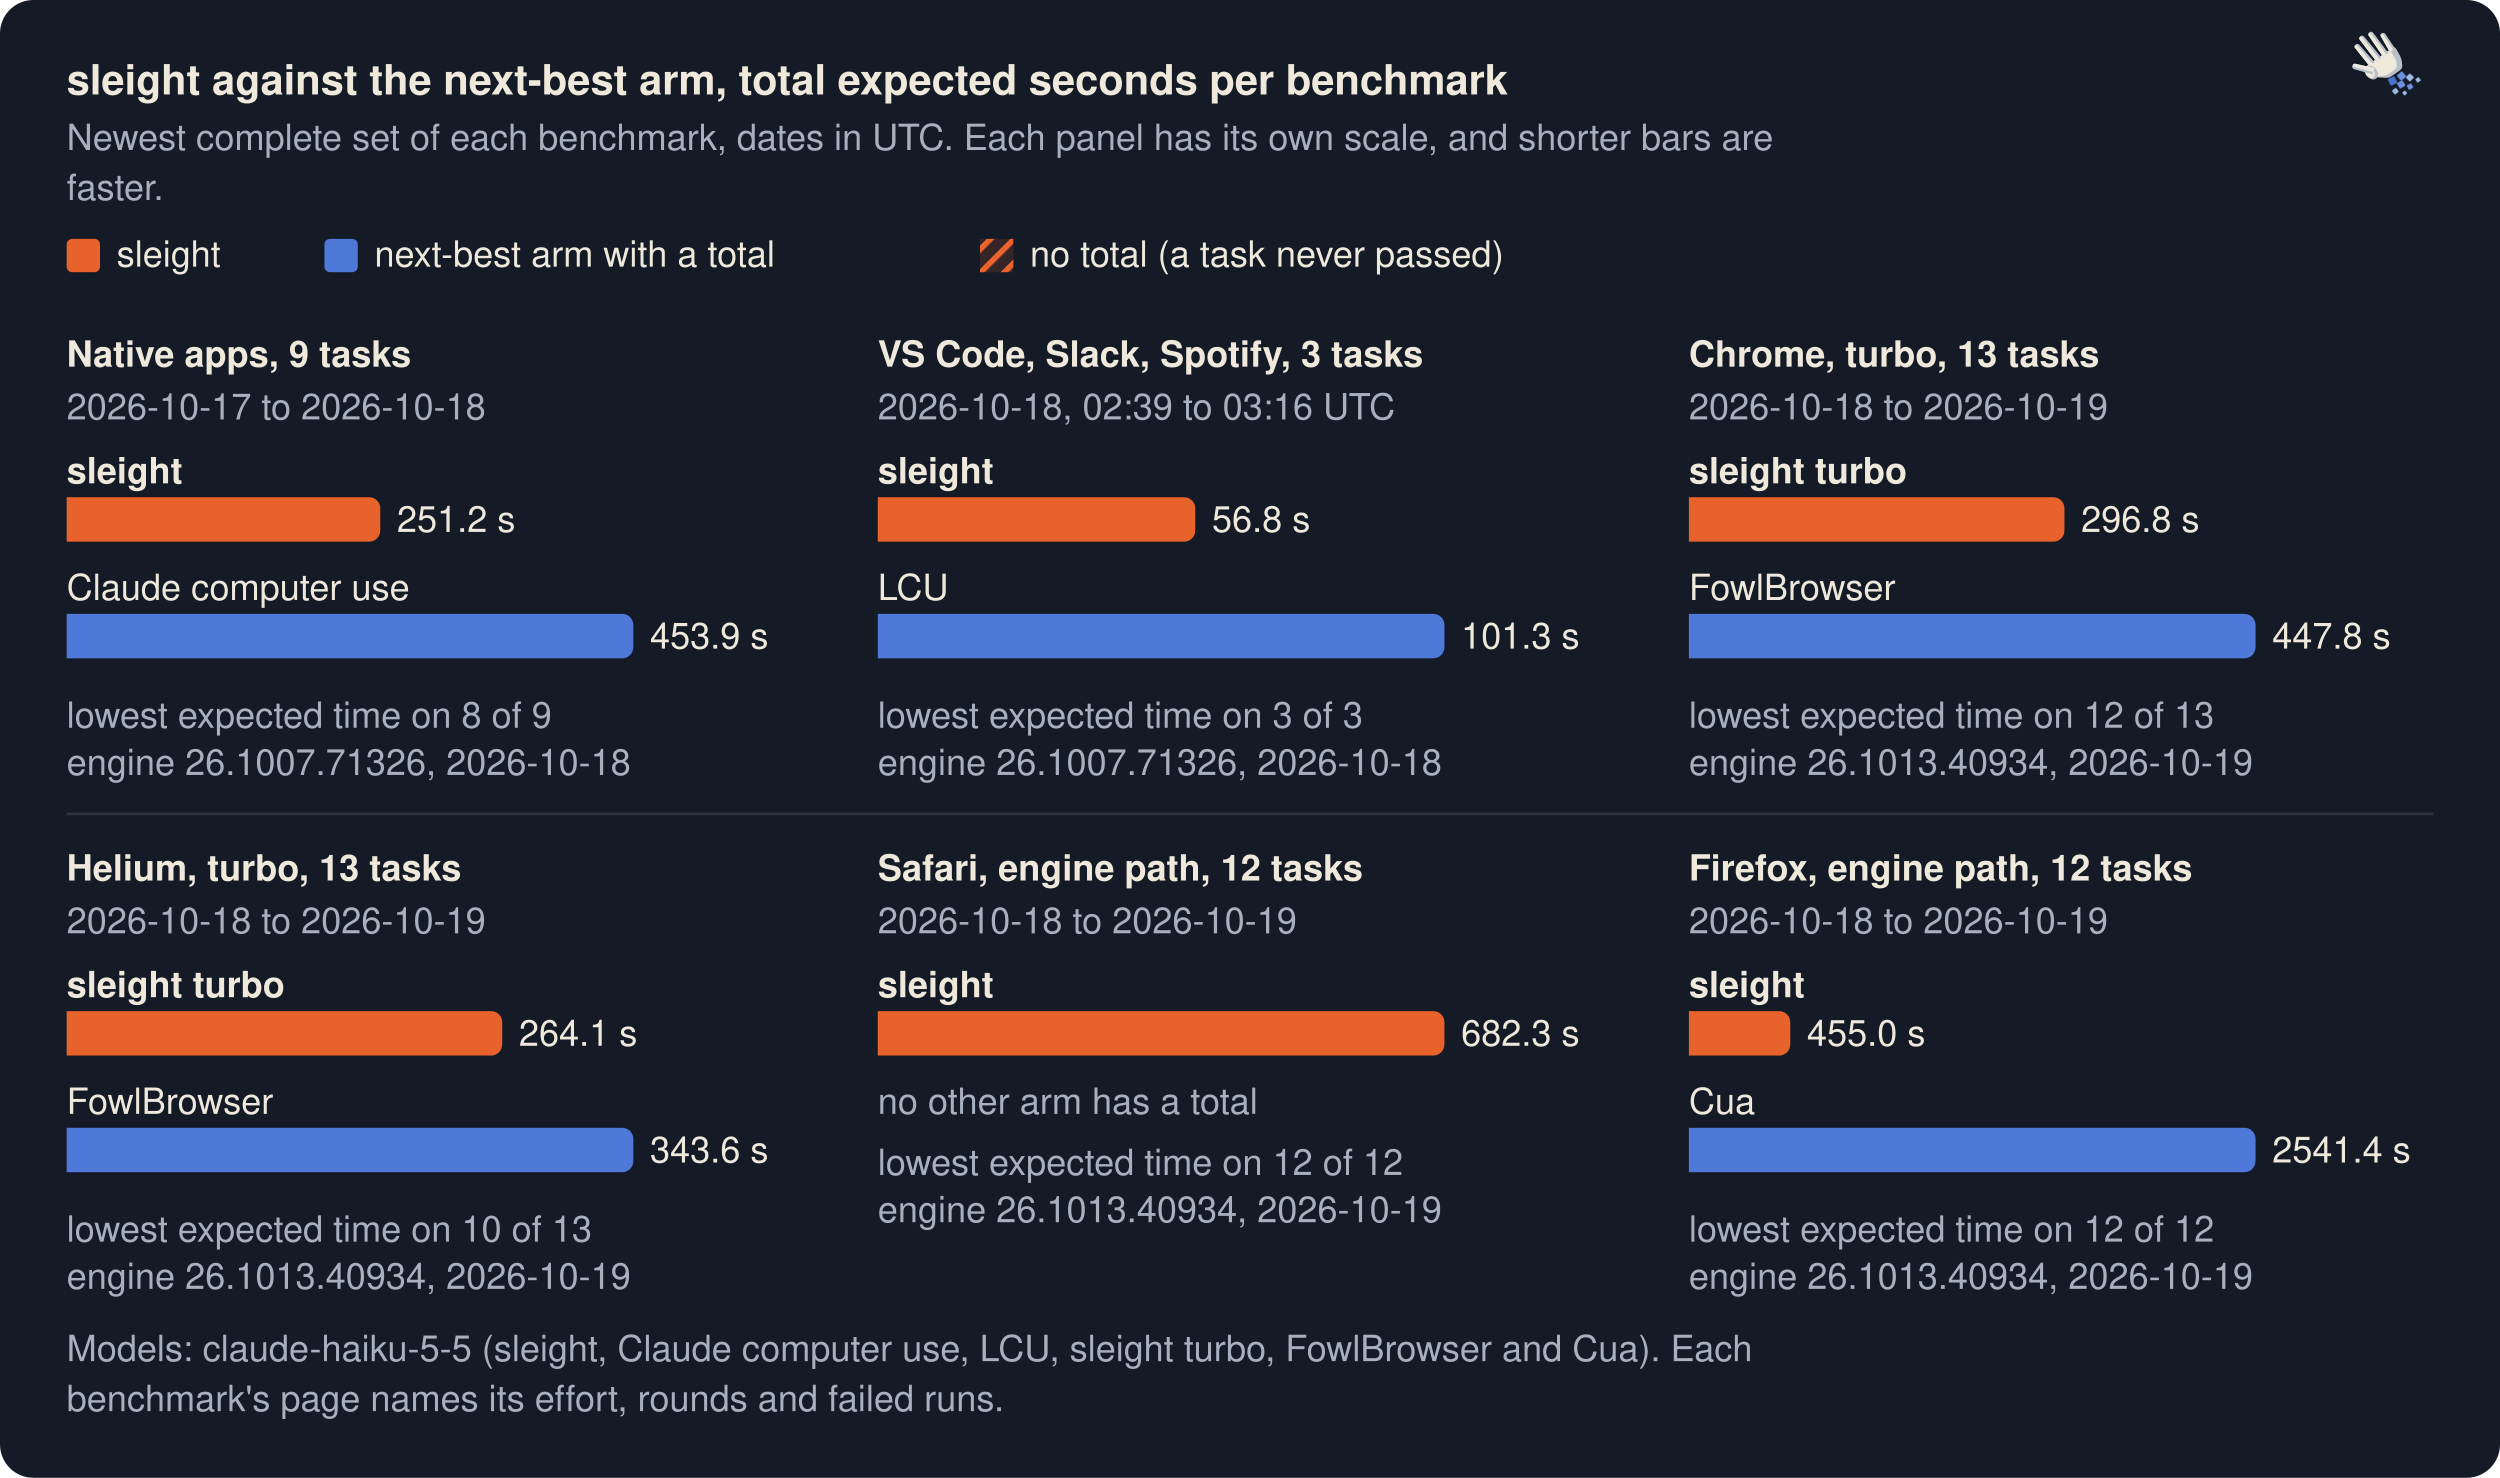
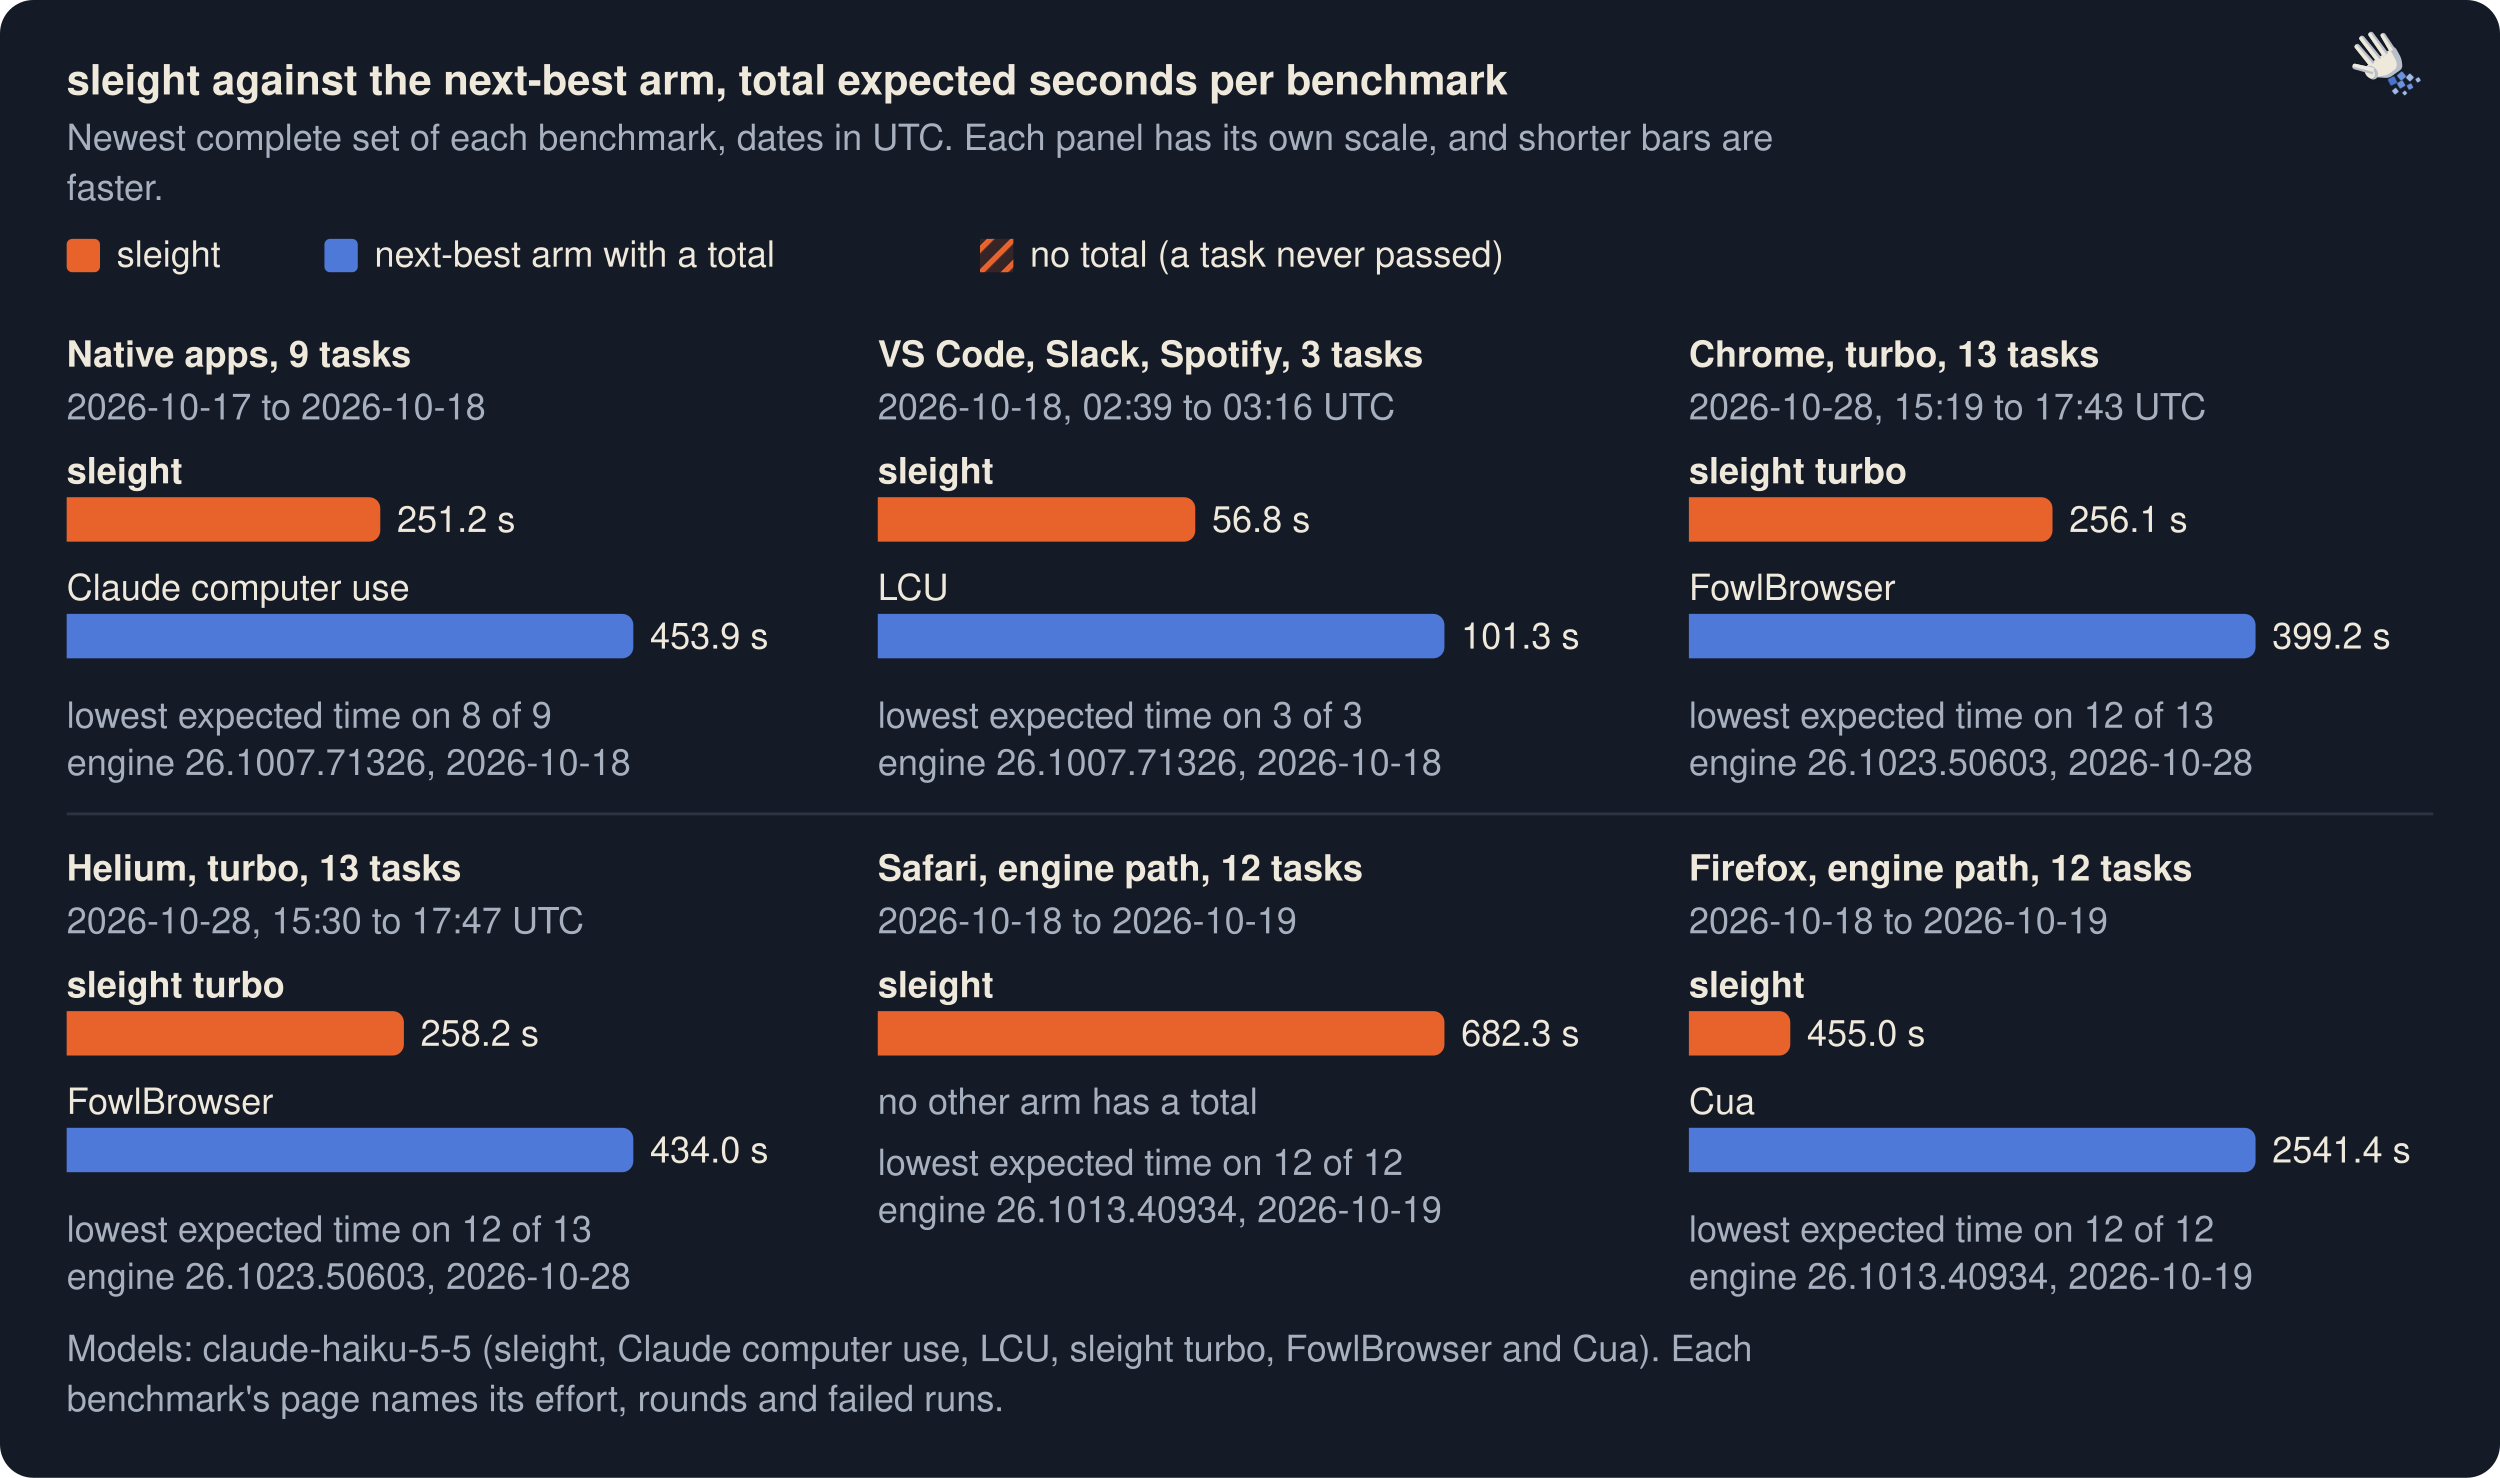
<svg xmlns="http://www.w3.org/2000/svg" viewBox="0 0 900 532" width="900" height="532" role="img" aria-labelledby="title desc">
  <style>
.bg{fill:#141A26}
text{font-family:-apple-system,"Segoe UI",Helvetica,Arial,sans-serif;font-size:13px;fill:#EFE9DC}
.t{font-size:15px;font-weight:600}
.b{font-weight:600}
.m{fill:#A7B0BF}
.g{stroke:#2C3442;stroke-width:1;fill:none}
.me{fill:#E8622C}
.ot{fill:#4E79D9}
.sl{fill:#9AA6B8}
.hme{stroke:#E8622C}
.hot{stroke:#4E79D9}
.hsl{stroke:#9AA6B8}
</style>
  <defs>
    <pattern id="h-me" width="6" height="6" patternUnits="userSpaceOnUse" patternTransform="rotate(45)">
      <line class="hme" x1="1" y1="0" x2="1" y2="6" stroke-width="2" />
    </pattern>
    <pattern id="h-ot" width="6" height="6" patternUnits="userSpaceOnUse" patternTransform="rotate(45)">
      <line class="hot" x1="1" y1="0" x2="1" y2="6" stroke-width="2" />
    </pattern>
    <pattern id="h-sl" width="6" height="6" patternUnits="userSpaceOnUse" patternTransform="rotate(45)">
      <line class="hsl" x1="1" y1="0" x2="1" y2="6" stroke-width="2" />
    </pattern>
  </defs>
  <rect class="bg" width="900" height="532" rx="12" />
  <text x="24" y="34" class="t">sleight against the next-best arm, total expected seconds per benchmark</text>
  <text x="24" y="54" class="m">Newest complete set of each benchmark, dates in UTC. Each panel has its own scale, and shorter bars are</text>
  <text x="24" y="72" class="m">faster.</text>
  <g transform="translate(840 8) scale(0.8)">
    <g transform="translate(0.6 0.6)">
      <g transform="translate(10 10) rotate(-35)">
        <g fill="#141A26" stroke="#141A26" fill-opacity="0.08" stroke-opacity="0.08" stroke-width="3" stroke-linejoin="round">
          <path d="M-2 12.39 Q-2.2 10.8 -0.6 10.8 L12.4 10.8 Q14 10.8 13.82 12.39 L13.48 15.41 Q13.3 17 12.56 18.42 L11.94 19.58 Q11.2 21 9.6 21 L5.2 21 Q3.6 21 2.35 20 L-0.15 18 Q-1.4 17 -1.6 15.41 Z" />
          <path d="M-3.8 14.6 A2.5 3.3 0 1 0 1.2 14.6 A2.5 3.3 0 1 0 -3.8 14.6 Z" />
          <path d="M0.83 13.52 L-5.04 7.13 A1.25 1.25 0 0 0 -6.93 8.76 L-1.43 15.48 Z" />
          <path d="M2.44 11.48 L1.3 1.09 A1.2 1.2 0 0 0 -1.09 1.3 L-0.44 11.72 Z" />
          <path d="M6.15 11.51 L5.17 -0.67 A1.2 1.2 0 0 0 2.77 -0.53 L3.25 11.69 Z" />
          <path d="M9.85 11.59 L9.51 0.29 A1.2 1.2 0 0 0 7.11 0.31 L6.95 11.61 Z" />
          <path d="M13.5 11.68 L13.68 3.81 A1.15 1.15 0 0 0 11.39 3.68 L10.7 11.52 Z" />
        </g>
        <g fill="#141A26" stroke="#141A26" fill-opacity="0.12" stroke-opacity="0.12" stroke-width="1.8" stroke-linejoin="round">
          <path d="M-2 12.39 Q-2.2 10.8 -0.6 10.8 L12.4 10.8 Q14 10.8 13.82 12.39 L13.48 15.41 Q13.3 17 12.56 18.42 L11.94 19.58 Q11.2 21 9.6 21 L5.2 21 Q3.6 21 2.35 20 L-0.15 18 Q-1.4 17 -1.6 15.41 Z" />
          <path d="M-3.8 14.6 A2.5 3.3 0 1 0 1.2 14.6 A2.5 3.3 0 1 0 -3.8 14.6 Z" />
          <path d="M0.83 13.52 L-5.04 7.13 A1.25 1.25 0 0 0 -6.93 8.76 L-1.43 15.48 Z" />
          <path d="M2.44 11.48 L1.3 1.09 A1.2 1.2 0 0 0 -1.09 1.3 L-0.44 11.72 Z" />
          <path d="M6.15 11.51 L5.17 -0.67 A1.2 1.2 0 0 0 2.77 -0.53 L3.25 11.69 Z" />
          <path d="M9.85 11.59 L9.51 0.29 A1.2 1.2 0 0 0 7.11 0.31 L6.95 11.61 Z" />
          <path d="M13.5 11.68 L13.68 3.81 A1.15 1.15 0 0 0 11.39 3.68 L10.7 11.52 Z" />
        </g>
        <g fill="#141A26" stroke="#141A26" fill-opacity="0.2" stroke-opacity="0.2" stroke-width="0.8" stroke-linejoin="round">
          <path d="M-2 12.39 Q-2.2 10.8 -0.6 10.8 L12.4 10.8 Q14 10.8 13.82 12.39 L13.48 15.41 Q13.3 17 12.56 18.42 L11.94 19.58 Q11.2 21 9.6 21 L5.2 21 Q3.6 21 2.35 20 L-0.15 18 Q-1.4 17 -1.6 15.41 Z" />
          <path d="M-3.8 14.6 A2.5 3.3 0 1 0 1.2 14.6 A2.5 3.3 0 1 0 -3.8 14.6 Z" />
          <path d="M0.83 13.52 L-5.04 7.13 A1.25 1.25 0 0 0 -6.93 8.76 L-1.43 15.48 Z" />
          <path d="M2.44 11.48 L1.3 1.09 A1.2 1.2 0 0 0 -1.09 1.3 L-0.44 11.72 Z" />
          <path d="M6.15 11.51 L5.17 -0.67 A1.2 1.2 0 0 0 2.77 -0.53 L3.25 11.69 Z" />
          <path d="M9.85 11.59 L9.51 0.29 A1.2 1.2 0 0 0 7.11 0.31 L6.95 11.61 Z" />
          <path d="M13.5 11.68 L13.68 3.81 A1.15 1.15 0 0 0 11.39 3.68 L10.7 11.52 Z" />
        </g>
      </g>
    </g>
    <g transform="translate(10 10) rotate(-35)">
      <rect x="-1.95" y="-1.95" width="3.9" height="3.9" rx="0.62" fill="#4E79D9" fill-opacity="0.2" transform="translate(4.2 23) rotate(8)" />
      <rect x="-1.6" y="-1.6" width="3.2" height="3.2" rx="0.51" fill="#4E79D9" fill-opacity="0.92" transform="translate(4.2 23) rotate(8)" />
      <rect x="-1.83" y="-1.83" width="3.66" height="3.66" rx="0.59" fill="#7299EA" fill-opacity="0.2" transform="translate(8.8 23.5) rotate(-6)" />
      <rect x="-1.5" y="-1.5" width="3" height="3" rx="0.48" fill="#7299EA" fill-opacity="0.92" transform="translate(8.8 23.5) rotate(-6)" />
      <rect x="-1.71" y="-1.71" width="3.42" height="3.42" rx="0.55" fill="#7299EA" fill-opacity="0.2" transform="translate(6.5 26.5) rotate(4)" />
      <rect x="-1.4" y="-1.4" width="2.8" height="2.8" rx="0.45" fill="#7299EA" fill-opacity="0.92" transform="translate(6.5 26.5) rotate(4)" />
      <rect x="-1.59" y="-1.59" width="3.17" height="3.17" rx="0.51" fill="#A9C4F5" fill-opacity="0.2" transform="translate(11.5 26.2) rotate(-11)" />
      <rect x="-1.3" y="-1.3" width="2.6" height="2.6" rx="0.42" fill="#A9C4F5" fill-opacity="0.92" transform="translate(11.5 26.2) rotate(-11)" />
      <rect x="-1.34" y="-1.34" width="2.68" height="2.68" rx="0.43" fill="#A9C4F5" fill-opacity="0.2" transform="translate(2.6 27.5) rotate(-4)" />
      <rect x="-1.1" y="-1.1" width="2.2" height="2.2" rx="0.35" fill="#A9C4F5" fill-opacity="0.92" transform="translate(2.6 27.5) rotate(-4)" />
      <rect x="-1.34" y="-1.34" width="2.68" height="2.68" rx="0.43" fill="#7299EA" fill-opacity="0.2" transform="translate(9.2 29.6) rotate(7)" />
      <rect x="-1.1" y="-1.1" width="2.2" height="2.2" rx="0.35" fill="#7299EA" fill-opacity="0.92" transform="translate(9.2 29.6) rotate(7)" />
      <rect x="-1.1" y="-1.1" width="2.2" height="2.2" rx="0.35" fill="#A9C4F5" fill-opacity="0.2" transform="translate(13.9 29.2) rotate(3)" />
      <rect x="-0.9" y="-0.9" width="1.8" height="1.8" rx="0.29" fill="#A9C4F5" fill-opacity="0.92" transform="translate(13.9 29.2) rotate(3)" />
      <rect x="-0.98" y="-0.98" width="1.95" height="1.95" rx="0.31" fill="#A9C4F5" fill-opacity="0.2" transform="translate(5.6 30.6) rotate(-8)" />
      <rect x="-0.8" y="-0.8" width="1.6" height="1.6" rx="0.26" fill="#A9C4F5" fill-opacity="0.92" transform="translate(5.6 30.6) rotate(-8)" />
    </g>
    <g transform="translate(10 10) rotate(-35)">
      <path d="M-2 12.39 Q-2.2 10.8 -0.6 10.8 L12.4 10.8 Q14 10.8 13.82 12.39 L13.48 15.41 Q13.3 17 12.56 18.42 L11.94 19.58 Q11.2 21 9.6 21 L5.2 21 Q3.6 21 2.35 20 L-0.15 18 Q-1.4 17 -1.6 15.41 Z" fill="#B9BFC9" />
      <path d="M-2.02 12.19 Q-2.2 10.8 -0.8 10.8 L10 10.8 Q11.4 10.8 11.24 12.19 L10.86 15.61 Q10.7 17 9.89 18.14 L9.81 18.26 Q9 19.4 7.6 19.4 L5 19.4 Q3.6 19.4 2.34 18.79 L-0.14 17.61 Q-1.4 17 -1.58 15.61 Z" fill="#EFE9DC" />
      <path d="M-3.8 14.6 A2.5 3.3 0 1 0 1.2 14.6 A2.5 3.3 0 1 0 -3.8 14.6 Z" fill="#B9BFC9" />
      <path d="M-4 14 A2 2.8 0 1 0 0 14 A2 2.8 0 1 0 -4 14 Z" fill="#EFE9DC" />
      <path d="M0.83 13.52 L-5.04 7.13 A1.25 1.25 0 0 0 -6.93 8.76 L-1.43 15.48 Z" fill="#B9BFC9" />
      <path d="M0.83 13.51 L-5.21 6.91 A0.78 0.78 0 0 0 -6.38 7.93 L-0.57 14.74 Z" fill="#EFE9DC" />
      <path d="M2.44 11.48 L1.3 1.09 A1.2 1.2 0 0 0 -1.09 1.3 L-0.44 11.72 Z" fill="#B9BFC9" />
      <path d="M1.35 11.58 L0.36 0.91 A0.74 0.74 0 0 0 -1.12 1.03 L-0.45 11.72 Z" fill="#EFE9DC" />
      <path d="M6.15 11.51 L5.17 -0.67 A1.2 1.2 0 0 0 2.77 -0.53 L3.25 11.69 Z" fill="#B9BFC9" />
      <path d="M5.05 11.59 L4.24 -0.88 A0.74 0.74 0 0 0 2.75 -0.8 L3.25 11.68 Z" fill="#EFE9DC" />
      <path d="M9.85 11.59 L9.51 0.29 A1.2 1.2 0 0 0 7.11 0.31 L6.95 11.61 Z" fill="#B9BFC9" />
      <path d="M8.75 11.6 L8.59 0.04 A0.74 0.74 0 0 0 7.1 0.04 L6.95 11.6 Z" fill="#EFE9DC" />
      <path d="M13.5 11.68 L13.68 3.81 A1.15 1.15 0 0 0 11.39 3.68 L10.7 11.52 Z" fill="#B9BFC9" />
      <path d="M12.43 11.63 L12.82 3.52 A0.71 0.71 0 0 0 11.39 3.42 L10.7 11.51 Z" fill="#EFE9DC" />
    </g>
  </g>
  <rect class="me" x="24" y="86" width="12" height="12" rx="2" />
  <text x="42" y="96">sleight</text>
  <rect class="ot" x="116.8" y="86" width="12" height="12" rx="2" />
  <text x="134.8" y="96">next-best arm with a total</text>
  <rect class="me" fill-opacity="0.16" x="352.8" y="86" width="12" height="12" />
  <rect fill="url(#h-me)" x="352.8" y="86" width="12" height="12" />
  <text x="370.8" y="96">no total (a task never passed)</text>
  <g transform="translate(24 118)">
    <text x="0" y="14" class="b">Native apps, 9 tasks</text>
    <text x="0" y="33" class="m">2026-10-17 to 2026-10-18</text>
    <text x="0" y="56" class="b">sleight</text>
    <path class="me" d="M0 61h108.9a4 4 0 0 1 4 4v8a4 4 0 0 1 -4 4h-108.9z" />
    <text x="118.9" y="73.5" data-family="native-claim" data-browser="" data-arm="sleight" data-kind="total">251.2 s</text>
    <text x="0" y="98">Claude computer use</text>
    <path class="ot" d="M0 103h200a4 4 0 0 1 4 4v8a4 4 0 0 1 -4 4h-200z" />
    <text x="210" y="115.5" data-family="native-claim" data-browser="" data-arm="claude-cu" data-kind="total">453.9 s</text>
    <text x="0" y="144" class="m">lowest expected time on 8 of 9</text>
    <text x="0" y="161" class="m">engine 26.1007.71326, 2026-10-18</text>
  </g>
  <g transform="translate(316 118)">
    <text x="0" y="14" class="b">VS Code, Slack, Spotify, 3 tasks</text>
    <text x="0" y="33" class="m">2026-10-18, 02:39 to 03:16 UTC</text>
    <text x="0" y="56" class="b">sleight</text>
    <path class="me" d="M0 61h110.3a4 4 0 0 1 4 4v8a4 4 0 0 1 -4 4h-110.3z" />
    <text x="120.3" y="73.5" data-family="app-claim" data-browser="" data-arm="sleight" data-kind="total">56.8 s</text>
    <text x="0" y="98">LCU</text>
    <path class="ot" d="M0 103h200a4 4 0 0 1 4 4v8a4 4 0 0 1 -4 4h-200z" />
    <text x="210" y="115.5" data-family="app-claim" data-browser="" data-arm="lcu" data-kind="total">101.3 s</text>
    <text x="0" y="144" class="m">lowest expected time on 3 of 3</text>
    <text x="0" y="161" class="m">engine 26.1007.71326, 2026-10-18</text>
  </g>
  <g transform="translate(608 118)">
    <text x="0" y="14" class="b">Chrome, turbo, 13 tasks</text>
-     <text x="0" y="33" class="m">2026-10-18 to 2026-10-19</text>
+     <text x="0" y="33" class="m">2026-10-28, 15:19 to 17:43 UTC</text>
    <text x="0" y="56" class="b">sleight turbo</text>
-     <path class="me" d="M0 61h131.2a4 4 0 0 1 4 4v8a4 4 0 0 1 -4 4h-131.2z" />
-     <text x="141.2" y="73.5" data-family="browser-turbo" data-browser="chrome" data-arm="sleight-turbo" data-kind="total">296.8 s</text>
+     <path class="me" d="M0 61h126.9a4 4 0 0 1 4 4v8a4 4 0 0 1 -4 4h-126.9z" />
+     <text x="136.9" y="73.5" data-family="browser-turbo" data-browser="chrome" data-arm="sleight-turbo" data-kind="total">256.1 s</text>
    <text x="0" y="98">FowlBrowser</text>
    <path class="ot" d="M0 103h200a4 4 0 0 1 4 4v8a4 4 0 0 1 -4 4h-200z" />
-     <text x="210" y="115.5" data-family="browser-turbo" data-browser="chrome" data-arm="fowlbrowser" data-kind="total">447.8 s</text>
+     <text x="210" y="115.5" data-family="browser-turbo" data-browser="chrome" data-arm="fowlbrowser" data-kind="total">399.2 s</text>
    <text x="0" y="144" class="m">lowest expected time on 12 of 13</text>
-     <text x="0" y="161" class="m">engine 26.1013.40934, 2026-10-19</text>
+     <text x="0" y="161" class="m">engine 26.1023.50603, 2026-10-28</text>
  </g>
  <line class="g" x1="24" y1="293" x2="876" y2="293" />
  <g transform="translate(24 303)">
    <text x="0" y="14" class="b">Helium, turbo, 13 tasks</text>
-     <text x="0" y="33" class="m">2026-10-18 to 2026-10-19</text>
+     <text x="0" y="33" class="m">2026-10-28, 15:30 to 17:47 UTC</text>
    <text x="0" y="56" class="b">sleight turbo</text>
-     <path class="me" d="M0 61h152.8a4 4 0 0 1 4 4v8a4 4 0 0 1 -4 4h-152.8z" />
-     <text x="162.8" y="73.5" data-family="browser-turbo" data-browser="helium" data-arm="sleight-turbo" data-kind="total">264.1 s</text>
+     <path class="me" d="M0 61h117.4a4 4 0 0 1 4 4v8a4 4 0 0 1 -4 4h-117.4z" />
+     <text x="127.4" y="73.5" data-family="browser-turbo" data-browser="helium" data-arm="sleight-turbo" data-kind="total">258.2 s</text>
    <text x="0" y="98">FowlBrowser</text>
    <path class="ot" d="M0 103h200a4 4 0 0 1 4 4v8a4 4 0 0 1 -4 4h-200z" />
-     <text x="210" y="115.5" data-family="browser-turbo" data-browser="helium" data-arm="fowlbrowser" data-kind="total">343.6 s</text>
-     <text x="0" y="144" class="m">lowest expected time on 10 of 13</text>
-     <text x="0" y="161" class="m">engine 26.1013.40934, 2026-10-19</text>
+     <text x="210" y="115.5" data-family="browser-turbo" data-browser="helium" data-arm="fowlbrowser" data-kind="total">434.0 s</text>
+     <text x="0" y="144" class="m">lowest expected time on 12 of 13</text>
+     <text x="0" y="161" class="m">engine 26.1023.50603, 2026-10-28</text>
  </g>
  <g transform="translate(316 303)">
    <text x="0" y="14" class="b">Safari, engine path, 12 tasks</text>
    <text x="0" y="33" class="m">2026-10-18 to 2026-10-19</text>
    <text x="0" y="56" class="b">sleight</text>
    <path class="me" d="M0 61h200a4 4 0 0 1 4 4v8a4 4 0 0 1 -4 4h-200z" />
    <text x="210" y="73.5" data-family="browser-race" data-browser="safari" data-arm="sleight" data-kind="total">682.3 s</text>
    <text x="0" y="98" class="m">no other arm has a total</text>
    <text x="0" y="120" class="m">lowest expected time on 12 of 12</text>
    <text x="0" y="137" class="m">engine 26.1013.40934, 2026-10-19</text>
  </g>
  <g transform="translate(608 303)">
    <text x="0" y="14" class="b">Firefox, engine path, 12 tasks</text>
    <text x="0" y="33" class="m">2026-10-18 to 2026-10-19</text>
    <text x="0" y="56" class="b">sleight</text>
    <path class="me" d="M0 61h32.5a4 4 0 0 1 4 4v8a4 4 0 0 1 -4 4h-32.5z" />
    <text x="42.5" y="73.5" data-family="browser-race" data-browser="firefox" data-arm="sleight" data-kind="total">455.0 s</text>
    <text x="0" y="98">Cua</text>
    <path class="ot" d="M0 103h200a4 4 0 0 1 4 4v8a4 4 0 0 1 -4 4h-200z" />
    <text x="210" y="115.5" data-family="browser-race" data-browser="firefox" data-arm="cua" data-kind="total">2541.4 s</text>
    <text x="0" y="144" class="m">lowest expected time on 12 of 12</text>
    <text x="0" y="161" class="m">engine 26.1013.40934, 2026-10-19</text>
  </g>
  <text x="24" y="490" class="m">Models: claude-haiku-5-5 (sleight, Claude computer use, LCU, sleight turbo, FowlBrowser and Cua). Each</text>
  <text x="24" y="508" class="m">benchmark's page names its effort, rounds and failed runs.</text>
</svg>
